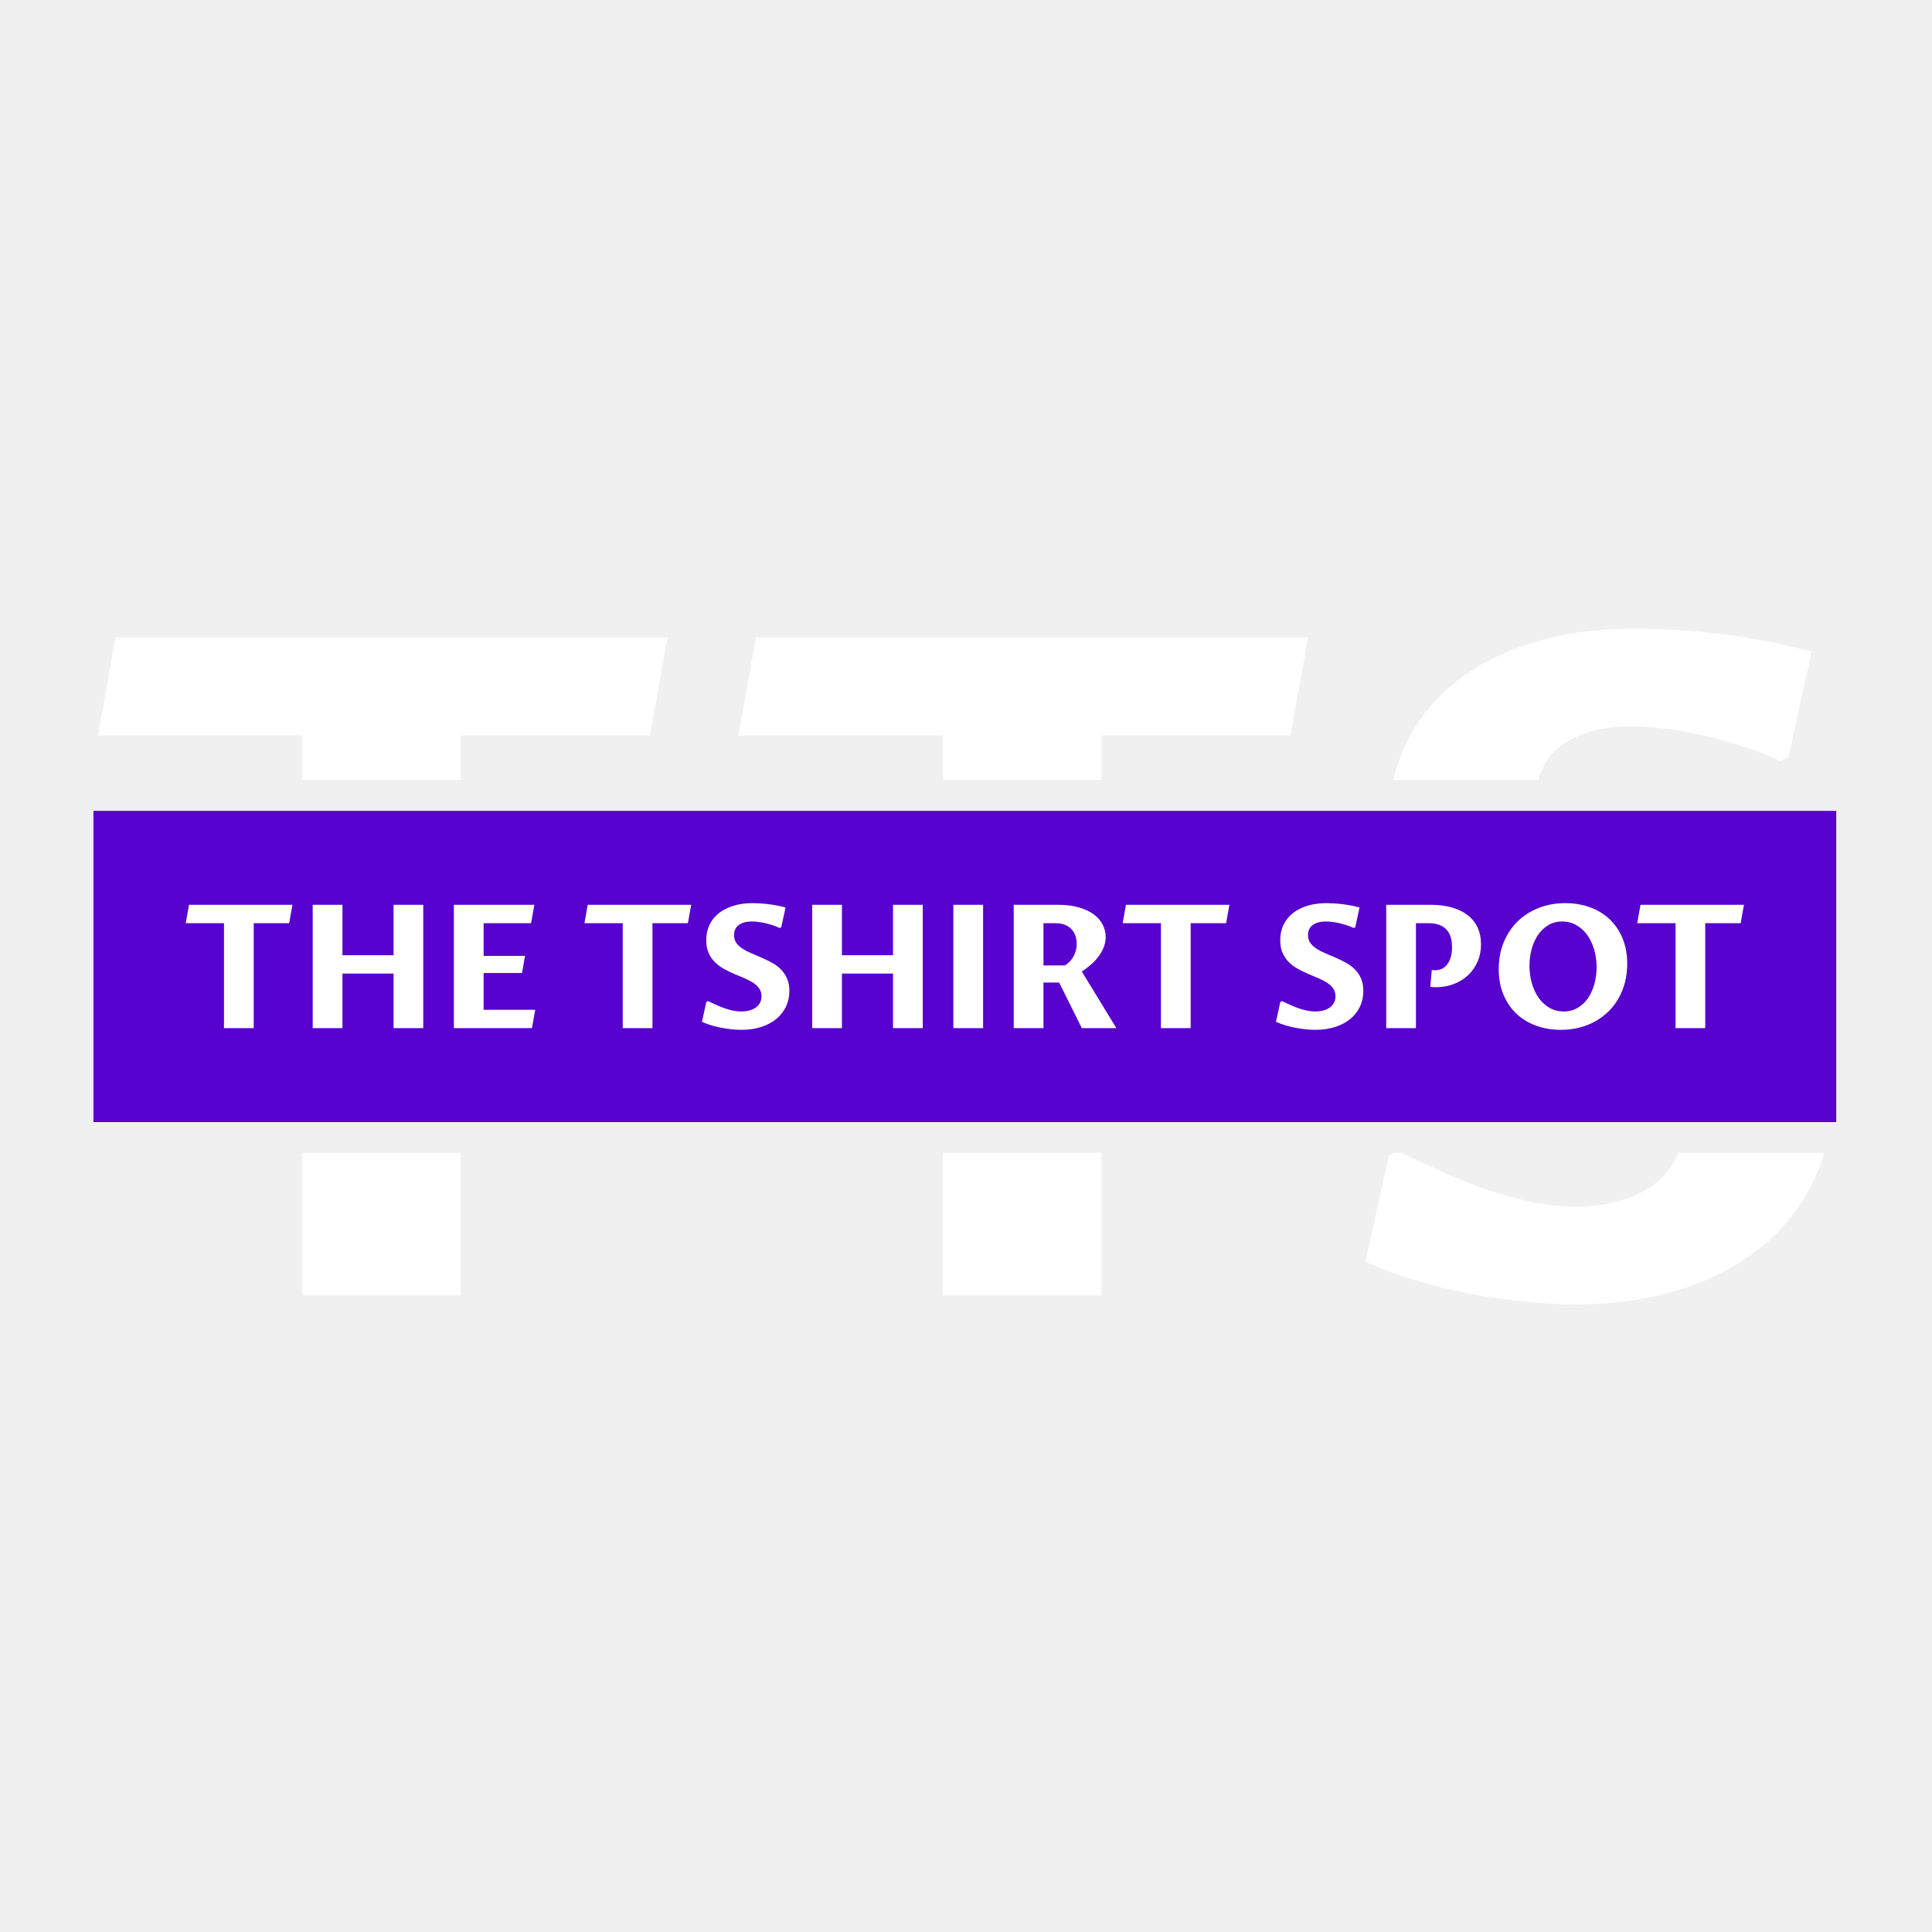
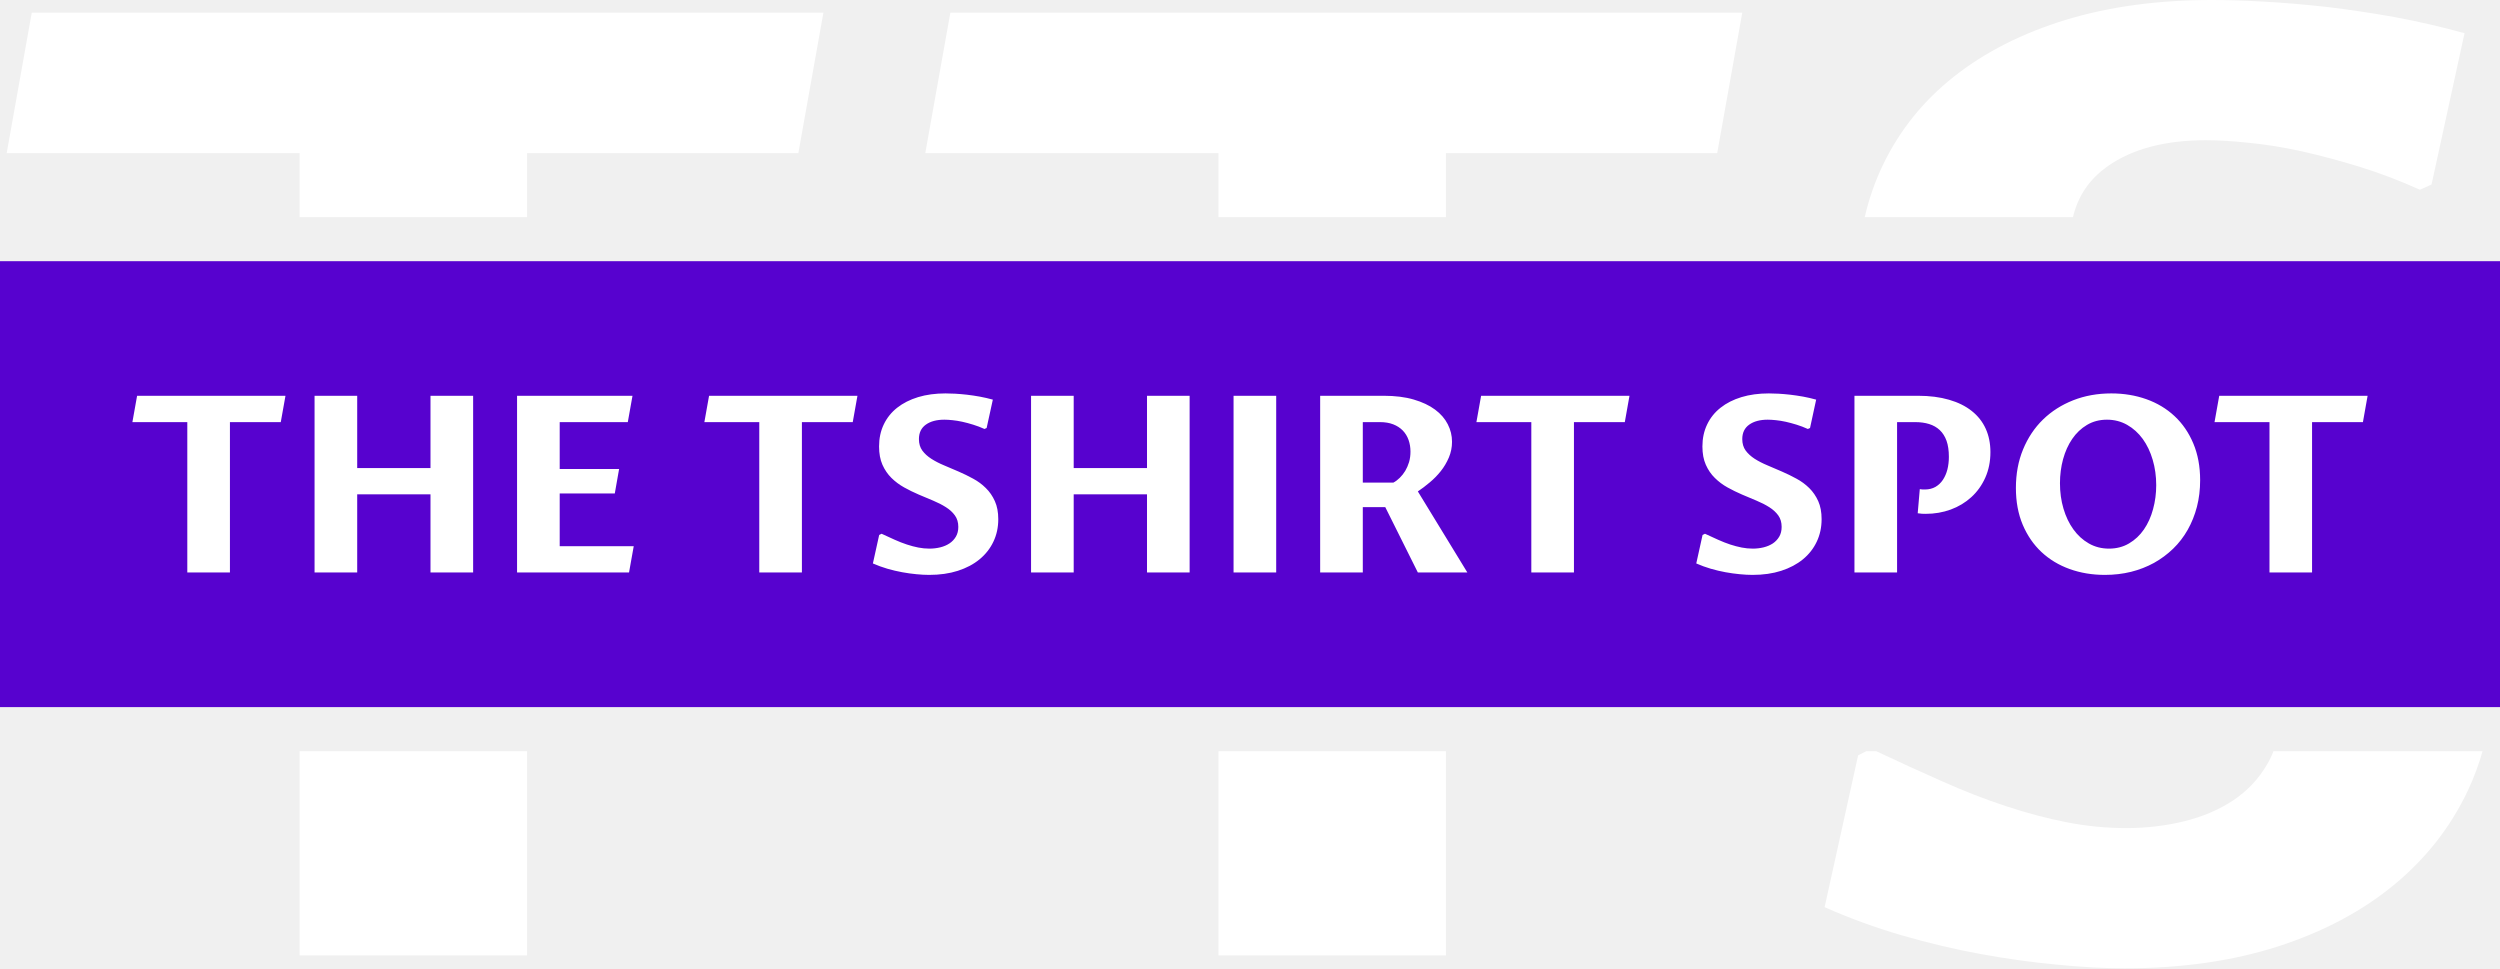
- <svg xmlns="http://www.w3.org/2000/svg" width="100" height="100" viewBox="0 0 100 100" fill="none">
-   <path d="M4.836 58.08V41.97H95.043V58.08H4.836Z" fill="#5702CF" />
-   <path d="M7.224 55.692V44.358H92.655V55.692H7.224Z" fill="#5702CF" />
-   <path d="M13.133 47.784V53.216H11.594V47.784H9.613L9.783 46.832H15.137L14.967 47.784H13.133ZM17.725 53.216H16.186V46.832H17.725V49.443H20.37V46.832H21.908V53.216H20.37V50.393H17.725V53.216ZM27.534 53.216H23.493V46.832H27.659L27.489 47.784H25.032V49.477H27.175L27.02 50.362H25.032V52.267H27.703L27.534 53.216ZM33.771 47.784V53.216H32.233V47.784H30.252L30.421 46.832H35.776L35.606 47.784H33.771ZM38.372 52.354C38.509 52.354 38.64 52.339 38.765 52.308C38.89 52.277 39 52.23 39.095 52.167C39.191 52.103 39.269 52.021 39.327 51.922C39.385 51.824 39.414 51.706 39.414 51.569C39.414 51.406 39.373 51.268 39.291 51.155C39.211 51.042 39.102 50.943 38.967 50.857C38.832 50.771 38.679 50.693 38.508 50.621C38.337 50.55 38.162 50.476 37.983 50.4C37.803 50.323 37.629 50.237 37.46 50.143C37.29 50.048 37.137 49.934 37.002 49.8C36.867 49.667 36.759 49.508 36.677 49.324C36.596 49.139 36.555 48.919 36.555 48.663C36.555 48.37 36.612 48.104 36.725 47.867C36.838 47.631 36.999 47.43 37.209 47.264C37.418 47.099 37.67 46.971 37.965 46.881C38.26 46.791 38.589 46.747 38.952 46.747C39.051 46.747 39.166 46.75 39.298 46.757C39.431 46.765 39.572 46.776 39.723 46.793C39.874 46.811 40.03 46.834 40.189 46.863C40.349 46.892 40.506 46.929 40.66 46.972L40.437 47.996L40.359 48.032C40.223 47.97 40.087 47.918 39.952 47.876C39.817 47.835 39.686 47.8 39.559 47.771C39.433 47.744 39.315 47.725 39.204 47.714C39.094 47.702 38.998 47.696 38.913 47.696C38.633 47.696 38.41 47.756 38.244 47.875C38.077 47.994 37.994 48.168 37.994 48.398C37.994 48.561 38.034 48.698 38.115 48.81C38.196 48.922 38.304 49.021 38.44 49.108C38.575 49.195 38.727 49.274 38.899 49.345C39.071 49.417 39.247 49.492 39.425 49.57C39.604 49.648 39.779 49.733 39.95 49.827C40.121 49.92 40.274 50.033 40.409 50.166C40.544 50.3 40.653 50.457 40.733 50.639C40.816 50.82 40.857 51.037 40.857 51.291C40.857 51.587 40.798 51.858 40.682 52.103C40.565 52.349 40.398 52.561 40.182 52.74C39.967 52.918 39.705 53.057 39.398 53.156C39.092 53.254 38.746 53.304 38.363 53.304C38.222 53.304 38.068 53.295 37.901 53.279C37.736 53.263 37.566 53.239 37.391 53.207C37.215 53.175 37.036 53.133 36.855 53.081C36.676 53.028 36.501 52.965 36.332 52.89L36.559 51.862L36.646 51.817C36.812 51.896 36.97 51.968 37.121 52.035C37.272 52.103 37.419 52.16 37.56 52.206C37.701 52.253 37.837 52.289 37.971 52.315C38.105 52.341 38.239 52.354 38.372 52.354ZM43.578 53.216H42.04V46.832H43.578V49.443H46.223V46.832H47.762V53.216H46.223V50.393H43.578V53.216ZM50.885 46.832V53.216H49.346V46.832H50.885ZM54.82 50.855H54.01V53.216H52.471V46.832H54.763C55.178 46.832 55.54 46.878 55.848 46.968C56.156 47.058 56.413 47.18 56.617 47.332C56.822 47.484 56.975 47.661 57.076 47.862C57.178 48.062 57.23 48.273 57.23 48.494C57.23 48.694 57.191 48.883 57.115 49.062C57.04 49.24 56.944 49.404 56.825 49.554C56.706 49.704 56.572 49.84 56.425 49.963C56.278 50.087 56.136 50.195 55.996 50.288L57.783 53.216H55.996L54.82 50.855ZM54.01 47.784V49.97H55.111C55.193 49.927 55.271 49.869 55.345 49.795C55.419 49.722 55.484 49.639 55.541 49.545C55.597 49.451 55.643 49.346 55.679 49.229C55.713 49.113 55.73 48.986 55.73 48.851C55.73 48.7 55.707 48.559 55.661 48.428C55.614 48.297 55.545 48.183 55.452 48.087C55.359 47.992 55.244 47.917 55.108 47.864C54.971 47.81 54.811 47.784 54.627 47.784H54.01ZM61.629 47.784V53.216H60.09V47.784H58.109L58.279 46.832H63.633L63.464 47.784H61.629ZM68.082 52.354C68.218 52.354 68.348 52.339 68.473 52.308C68.598 52.277 68.709 52.23 68.805 52.167C68.9 52.103 68.977 52.021 69.035 51.922C69.094 51.824 69.123 51.706 69.123 51.569C69.123 51.406 69.082 51.268 69.002 51.155C68.919 51.042 68.811 50.943 68.677 50.857C68.541 50.771 68.388 50.693 68.216 50.621C68.045 50.55 67.87 50.476 67.692 50.4C67.513 50.323 67.339 50.237 67.169 50.143C66.999 50.048 66.846 49.934 66.712 49.8C66.576 49.667 66.468 49.508 66.387 49.324C66.305 49.139 66.264 48.919 66.264 48.663C66.264 48.37 66.321 48.104 66.435 47.867C66.548 47.631 66.709 47.43 66.919 47.264C67.127 47.099 67.379 46.971 67.674 46.881C67.969 46.791 68.298 46.747 68.661 46.747C68.76 46.747 68.875 46.75 69.007 46.757C69.139 46.765 69.281 46.776 69.432 46.793C69.583 46.811 69.739 46.834 69.899 46.863C70.059 46.892 70.215 46.929 70.369 46.972L70.147 47.996L70.069 48.032C69.932 47.97 69.796 47.918 69.662 47.876C69.526 47.835 69.395 47.8 69.269 47.771C69.143 47.744 69.025 47.725 68.914 47.714C68.803 47.702 68.706 47.696 68.621 47.696C68.343 47.696 68.121 47.756 67.954 47.875C67.786 47.994 67.702 48.168 67.702 48.398C67.702 48.561 67.743 48.698 67.824 48.81C67.906 48.922 68.014 49.021 68.148 49.108C68.284 49.195 68.438 49.274 68.609 49.345C68.78 49.417 68.955 49.492 69.134 49.57C69.312 49.648 69.487 49.733 69.658 49.827C69.83 49.92 69.983 50.033 70.119 50.166C70.253 50.3 70.362 50.457 70.444 50.639C70.525 50.82 70.565 51.037 70.565 51.291C70.565 51.587 70.507 51.858 70.39 52.103C70.275 52.349 70.109 52.561 69.892 52.74C69.676 52.918 69.414 53.057 69.107 53.156C68.801 53.254 68.457 53.304 68.074 53.304C67.931 53.304 67.777 53.295 67.611 53.279C67.446 53.263 67.275 53.239 67.099 53.207C66.923 53.175 66.745 53.133 66.566 53.081C66.386 53.028 66.212 52.965 66.043 52.89L66.269 51.862L66.357 51.817C66.522 51.896 66.68 51.968 66.831 52.035C66.983 52.103 67.128 52.16 67.269 52.206C67.41 52.253 67.548 52.289 67.681 52.315C67.814 52.341 67.948 52.354 68.082 52.354ZM73.288 47.784V53.216H71.75V46.832H74.042C74.463 46.832 74.837 46.88 75.162 46.975C75.487 47.069 75.761 47.205 75.983 47.382C76.206 47.559 76.374 47.773 76.487 48.023C76.6 48.273 76.656 48.554 76.656 48.867C76.656 49.207 76.594 49.515 76.471 49.791C76.347 50.068 76.179 50.302 75.967 50.495C75.756 50.689 75.508 50.838 75.225 50.943C74.942 51.046 74.64 51.098 74.32 51.098C74.274 51.098 74.229 51.097 74.186 51.094C74.142 51.092 74.091 51.086 74.033 51.076L74.108 50.206C74.13 50.211 74.159 50.215 74.195 50.216C74.23 50.217 74.261 50.218 74.29 50.218C74.435 50.218 74.562 50.187 74.672 50.125C74.78 50.062 74.87 49.977 74.941 49.87C75.013 49.763 75.067 49.638 75.104 49.495C75.139 49.352 75.157 49.2 75.157 49.038C75.157 48.811 75.129 48.618 75.073 48.46C75.016 48.302 74.935 48.173 74.829 48.073C74.723 47.973 74.595 47.9 74.445 47.853C74.295 47.807 74.127 47.784 73.942 47.784H73.288ZM80.934 52.354C81.204 52.354 81.445 52.292 81.657 52.167C81.87 52.042 82.049 51.874 82.194 51.664C82.339 51.453 82.45 51.209 82.524 50.93C82.601 50.653 82.639 50.363 82.639 50.061C82.639 49.736 82.596 49.431 82.512 49.145C82.427 48.859 82.308 48.608 82.153 48.392C81.997 48.178 81.81 48.008 81.591 47.884C81.371 47.759 81.128 47.696 80.861 47.696C80.591 47.696 80.351 47.759 80.14 47.885C79.929 48.011 79.752 48.18 79.608 48.39C79.464 48.601 79.354 48.845 79.278 49.122C79.203 49.399 79.166 49.689 79.166 49.991C79.166 50.317 79.208 50.623 79.292 50.909C79.377 51.195 79.496 51.445 79.649 51.658C79.803 51.872 79.988 52.042 80.206 52.167C80.425 52.292 80.668 52.354 80.934 52.354ZM80.786 53.304C80.33 53.304 79.907 53.233 79.515 53.091C79.125 52.951 78.786 52.746 78.498 52.477C78.211 52.209 77.986 51.88 77.822 51.49C77.657 51.101 77.575 50.659 77.575 50.163C77.575 49.653 77.662 49.189 77.834 48.771C78.007 48.351 78.246 47.991 78.553 47.691C78.86 47.392 79.223 47.16 79.642 46.995C80.062 46.829 80.521 46.747 81.018 46.747C81.47 46.747 81.892 46.816 82.284 46.956C82.674 47.095 83.013 47.299 83.301 47.568C83.589 47.837 83.814 48.166 83.977 48.555C84.141 48.944 84.224 49.386 84.224 49.883C84.224 50.223 84.185 50.543 84.108 50.844C84.029 51.144 83.918 51.422 83.774 51.676C83.63 51.931 83.455 52.158 83.249 52.358C83.042 52.558 82.812 52.728 82.558 52.87C82.304 53.011 82.028 53.118 81.73 53.193C81.432 53.267 81.117 53.304 80.786 53.304ZM88.262 47.784V53.216H86.726V47.784H84.743L84.912 46.832H90.266L90.097 47.784H88.262Z" fill="white" />
-   <path d="M23.854 38.066V40.378H15.646V38.066H5.077L5.982 32.991H34.547L33.643 38.066H23.854ZM23.854 67.05H15.646V59.673H23.854V67.05ZM57.009 38.066V40.378H48.801V38.066H38.222L39.127 32.991H67.702L66.797 38.066H57.009ZM57.009 67.05H48.801V59.673H57.009V67.05ZM81.556 62.451C82.286 62.451 82.985 62.369 83.651 62.204C84.318 62.039 84.905 61.788 85.413 61.451C85.927 61.109 86.336 60.674 86.641 60.147C86.73 59.997 86.805 59.839 86.869 59.673H94.415C94.274 60.168 94.095 60.647 93.878 61.109C93.256 62.423 92.367 63.556 91.212 64.508C90.056 65.46 88.663 66.2 87.031 66.726C85.394 67.253 83.553 67.517 81.509 67.517C80.747 67.517 79.925 67.472 79.043 67.383C78.16 67.301 77.249 67.174 76.31 67.003C75.376 66.831 74.428 66.606 73.463 66.327C72.504 66.047 71.575 65.708 70.673 65.308L71.882 59.823L72.177 59.673H72.534C73.349 60.058 74.132 60.416 74.882 60.747C75.688 61.109 76.469 61.413 77.224 61.661C77.973 61.909 78.703 62.102 79.414 62.242C80.131 62.382 80.845 62.451 81.556 62.451ZM72.768 38.513C73.371 37.25 74.231 36.177 75.348 35.295C76.465 34.413 77.811 33.73 79.385 33.248C80.953 32.772 82.709 32.534 84.651 32.534C85.178 32.534 85.793 32.553 86.498 32.591C87.203 32.629 87.958 32.693 88.764 32.781C89.571 32.877 90.399 33 91.25 33.153C92.1 33.311 92.938 33.505 93.763 33.733L92.573 39.199L92.154 39.389C91.424 39.059 90.701 38.783 89.983 38.561C89.26 38.339 88.561 38.152 87.888 37.999C87.216 37.853 86.584 37.751 85.993 37.694C85.403 37.631 84.886 37.599 84.442 37.599C82.95 37.599 81.76 37.917 80.871 38.551C80.227 39.008 79.815 39.617 79.634 40.378H72.121C72.271 39.723 72.487 39.102 72.768 38.513Z" fill="white" />
+ <svg xmlns="http://www.w3.org/2000/svg" width="142" height="55" viewBox="0 0 142 55" fill="none">
+   <path d="M0 40.164V14.836H142V40.164H0Z" fill="#5702CF" />
+   <path d="M3.759 36.409V18.591H138.24V36.409H3.759Z" fill="#5702CF" />
+   <path d="M13.06 23.976V32.517H10.639V23.976H7.52L7.787 22.48H16.215L15.948 23.976H13.06ZM20.289 32.517H17.867V22.48H20.289V26.585H24.452V22.48H26.874V32.517H24.452V28.078H20.289V32.517ZM35.729 32.517H29.369V22.48H35.926L35.659 23.976H31.791V26.639H35.165L34.92 28.03H31.791V31.024H35.996L35.729 32.517ZM45.548 23.976V32.517H43.127V23.976H40.008L40.275 22.48H48.703L48.436 23.976H45.548ZM52.791 31.162C53.006 31.162 53.212 31.137 53.409 31.089C53.606 31.04 53.779 30.966 53.929 30.867C54.081 30.766 54.202 30.638 54.294 30.483C54.386 30.327 54.432 30.142 54.432 29.927C54.432 29.671 54.367 29.454 54.238 29.276C54.111 29.098 53.94 28.942 53.727 28.808C53.515 28.673 53.274 28.549 53.005 28.437C52.735 28.325 52.459 28.209 52.178 28.089C51.896 27.968 51.621 27.833 51.355 27.685C51.087 27.536 50.847 27.356 50.633 27.146C50.422 26.937 50.251 26.687 50.122 26.397C49.995 26.107 49.931 25.761 49.931 25.359C49.931 24.897 50.02 24.48 50.198 24.108C50.376 23.735 50.63 23.419 50.959 23.159C51.289 22.899 51.686 22.698 52.15 22.556C52.615 22.416 53.133 22.346 53.704 22.346C53.859 22.346 54.041 22.351 54.249 22.362C54.457 22.374 54.68 22.392 54.918 22.419C55.156 22.447 55.4 22.483 55.651 22.528C55.902 22.575 56.149 22.632 56.393 22.699L56.041 24.31L55.918 24.366C55.704 24.269 55.491 24.187 55.277 24.122C55.066 24.056 54.86 24.001 54.659 23.956C54.461 23.913 54.274 23.883 54.1 23.866C53.928 23.848 53.775 23.838 53.642 23.838C53.202 23.838 52.851 23.932 52.589 24.119C52.327 24.306 52.195 24.58 52.195 24.941C52.195 25.197 52.259 25.413 52.386 25.589C52.514 25.765 52.684 25.921 52.898 26.058C53.109 26.194 53.35 26.319 53.62 26.431C53.891 26.543 54.168 26.661 54.449 26.785C54.73 26.906 55.005 27.041 55.275 27.189C55.544 27.334 55.785 27.512 55.996 27.722C56.21 27.931 56.38 28.179 56.508 28.465C56.637 28.75 56.702 29.091 56.702 29.489C56.702 29.955 56.61 30.381 56.426 30.766C56.243 31.153 55.981 31.487 55.64 31.768C55.301 32.048 54.89 32.266 54.406 32.422C53.923 32.577 53.38 32.654 52.777 32.654C52.554 32.654 52.312 32.641 52.049 32.615C51.789 32.591 51.521 32.553 51.246 32.503C50.969 32.452 50.688 32.386 50.403 32.304C50.12 32.221 49.846 32.121 49.58 32.004L49.937 30.387L50.074 30.317C50.335 30.441 50.584 30.555 50.822 30.659C51.059 30.766 51.29 30.856 51.513 30.929C51.734 31.002 51.949 31.059 52.159 31.1C52.37 31.141 52.581 31.162 52.791 31.162ZM60.986 32.517H58.564V22.48H60.986V26.585H65.15V22.48H67.571V32.517H65.15V28.078H60.986V32.517ZM72.488 22.48V32.517H70.066V22.48H72.488ZM78.683 28.805H77.407V32.517H74.985V22.48H78.593C79.246 22.48 79.816 22.551 80.301 22.694C80.786 22.836 81.189 23.026 81.512 23.266C81.834 23.505 82.075 23.783 82.234 24.099C82.395 24.413 82.475 24.745 82.475 25.093C82.475 25.407 82.415 25.704 82.296 25.985C82.177 26.265 82.025 26.524 81.838 26.759C81.65 26.995 81.441 27.209 81.208 27.402C80.978 27.596 80.753 27.767 80.534 27.913L83.346 32.517H80.534L78.683 28.805ZM77.407 23.976V27.413H79.141C79.27 27.346 79.392 27.254 79.508 27.138C79.625 27.024 79.728 26.893 79.818 26.745C79.906 26.597 79.978 26.432 80.034 26.249C80.088 26.065 80.115 25.867 80.115 25.654C80.115 25.416 80.079 25.195 80.006 24.989C79.933 24.783 79.823 24.604 79.677 24.453C79.531 24.303 79.35 24.186 79.135 24.102C78.919 24.018 78.668 23.976 78.379 23.976H77.407ZM89.4 23.976V32.517H86.979V23.976H83.86L84.127 22.48H92.555L92.289 23.976H89.4ZM99.559 31.162C99.773 31.162 99.978 31.137 100.175 31.089C100.371 31.04 100.545 30.966 100.697 30.867C100.847 30.766 100.968 30.638 101.06 30.483C101.151 30.327 101.197 30.142 101.197 29.927C101.197 29.671 101.134 29.454 101.006 29.276C100.877 29.098 100.707 28.942 100.495 28.808C100.281 28.673 100.04 28.549 99.77 28.437C99.5 28.325 99.225 28.209 98.944 28.089C98.663 27.968 98.389 27.833 98.121 27.685C97.853 27.536 97.613 27.356 97.402 27.146C97.188 26.937 97.018 26.687 96.89 26.397C96.761 26.107 96.697 25.761 96.697 25.359C96.697 24.897 96.787 24.48 96.966 24.108C97.144 23.735 97.398 23.419 97.728 23.159C98.055 22.899 98.451 22.698 98.916 22.556C99.38 22.416 99.898 22.346 100.47 22.346C100.625 22.346 100.807 22.351 101.015 22.362C101.223 22.374 101.445 22.392 101.683 22.419C101.921 22.447 102.166 22.483 102.419 22.528C102.67 22.575 102.917 22.632 103.158 22.699L102.81 24.31L102.686 24.366C102.471 24.269 102.257 24.187 102.046 24.122C101.832 24.056 101.626 24.001 101.428 23.956C101.229 23.913 101.043 23.883 100.869 23.866C100.694 23.848 100.541 23.838 100.408 23.838C99.969 23.838 99.619 23.932 99.357 24.119C99.093 24.306 98.961 24.58 98.961 24.941C98.961 25.197 99.025 25.413 99.152 25.589C99.281 25.765 99.452 25.921 99.663 26.058C99.877 26.194 100.118 26.319 100.388 26.431C100.658 26.543 100.933 26.661 101.214 26.785C101.495 26.906 101.77 27.041 102.04 27.189C102.31 27.334 102.551 27.512 102.765 27.722C102.977 27.931 103.147 28.179 103.276 28.465C103.404 28.75 103.467 29.091 103.467 29.489C103.467 29.955 103.375 30.381 103.192 30.766C103.01 31.153 102.749 31.487 102.408 31.768C102.067 32.048 101.655 32.266 101.172 32.422C100.691 32.577 100.148 32.654 99.545 32.654C99.321 32.654 99.078 32.641 98.818 32.615C98.557 32.591 98.289 32.553 98.011 32.503C97.734 32.452 97.454 32.386 97.171 32.304C96.888 32.221 96.614 32.121 96.348 32.004L96.705 30.387L96.843 30.317C97.103 30.441 97.352 30.555 97.59 30.659C97.828 30.766 98.057 30.856 98.278 30.929C98.501 31.002 98.718 31.059 98.927 31.1C99.137 31.141 99.348 31.162 99.559 31.162ZM107.754 23.976V32.517H105.333V22.48H108.94C109.603 22.48 110.191 22.555 110.704 22.705C111.216 22.852 111.646 23.066 111.997 23.345C112.347 23.623 112.611 23.959 112.789 24.352C112.967 24.745 113.056 25.187 113.056 25.679C113.056 26.214 112.958 26.698 112.764 27.132C112.569 27.566 112.305 27.935 111.971 28.238C111.638 28.543 111.248 28.778 110.803 28.942C110.357 29.105 109.882 29.186 109.378 29.186C109.305 29.186 109.235 29.184 109.168 29.181C109.098 29.177 109.018 29.168 108.926 29.153L109.044 27.783C109.08 27.793 109.125 27.798 109.182 27.8C109.236 27.802 109.286 27.803 109.331 27.803C109.559 27.803 109.759 27.754 109.932 27.657C110.102 27.558 110.244 27.424 110.356 27.256C110.468 27.087 110.554 26.891 110.612 26.667C110.668 26.442 110.696 26.203 110.696 25.948C110.696 25.591 110.652 25.288 110.564 25.039C110.474 24.791 110.346 24.587 110.179 24.43C110.012 24.273 109.811 24.158 109.575 24.085C109.339 24.012 109.075 23.976 108.783 23.976H107.754ZM119.79 31.162C120.215 31.162 120.594 31.064 120.928 30.867C121.263 30.671 121.545 30.407 121.773 30.076C122.002 29.745 122.175 29.36 122.293 28.923C122.413 28.487 122.473 28.031 122.473 27.556C122.473 27.046 122.406 26.566 122.273 26.117C122.141 25.666 121.952 25.271 121.709 24.933C121.463 24.596 121.168 24.329 120.824 24.133C120.477 23.936 120.094 23.838 119.675 23.838C119.25 23.838 118.871 23.938 118.54 24.136C118.208 24.334 117.929 24.599 117.703 24.93C117.476 25.261 117.303 25.644 117.183 26.08C117.065 26.516 117.006 26.972 117.006 27.447C117.006 27.959 117.072 28.44 117.205 28.889C117.338 29.34 117.526 29.733 117.767 30.067C118.009 30.404 118.301 30.671 118.644 30.867C118.988 31.064 119.37 31.162 119.79 31.162ZM119.557 32.654C118.839 32.654 118.173 32.543 117.556 32.321C116.942 32.1 116.408 31.778 115.955 31.355C115.504 30.933 115.149 30.415 114.89 29.804C114.632 29.192 114.503 28.496 114.503 27.716C114.503 26.915 114.638 26.186 114.91 25.527C115.182 24.867 115.559 24.301 116.042 23.83C116.525 23.36 117.097 22.996 117.756 22.736C118.417 22.476 119.139 22.346 119.922 22.346C120.634 22.346 121.298 22.455 121.914 22.674C122.528 22.893 123.062 23.213 123.515 23.636C123.969 24.059 124.323 24.576 124.58 25.188C124.838 25.8 124.968 26.495 124.968 27.276C124.968 27.811 124.907 28.315 124.785 28.788C124.662 29.259 124.486 29.695 124.26 30.096C124.033 30.496 123.758 30.853 123.434 31.167C123.108 31.482 122.745 31.75 122.347 31.973C121.946 32.193 121.511 32.363 121.043 32.48C120.573 32.596 120.077 32.654 119.557 32.654ZM131.325 23.976V32.517H128.907V23.976H125.785L126.052 22.48H134.48L134.214 23.976H131.325Z" fill="white" />
+   <path d="M29.938 8.698V12.332H17.018V8.698H0.38L1.804 0.719H46.77L45.346 8.698H29.938ZM29.938 54.266H17.018V42.667H29.938V54.266ZM82.129 8.698V12.332H69.209V8.698H52.556L53.98 0.719H98.961L97.537 8.698H82.129ZM82.129 54.266H69.209V42.667H82.129V54.266ZM120.77 47.036C121.919 47.036 123.018 46.906 124.067 46.647C125.117 46.387 126.041 45.993 126.84 45.464C127.65 44.925 128.294 44.241 128.774 43.413C128.913 43.177 129.032 42.929 129.132 42.667H141.01C140.789 43.447 140.507 44.199 140.165 44.925C139.186 46.991 137.787 48.772 135.968 50.269C134.15 51.766 131.956 52.929 129.388 53.757C126.81 54.586 123.912 55 120.695 55C119.496 55 118.202 54.93 116.813 54.79C115.424 54.661 113.99 54.461 112.511 54.191C111.042 53.922 109.548 53.568 108.029 53.129C106.521 52.69 105.057 52.156 103.638 51.527L105.541 42.904L106.006 42.667H106.567C107.851 43.273 109.083 43.837 110.263 44.356C111.532 44.925 112.761 45.404 113.95 45.793C115.129 46.183 116.278 46.487 117.397 46.707C118.526 46.926 119.65 47.036 120.77 47.036ZM106.935 9.401C107.884 7.415 109.238 5.728 110.997 4.341C112.756 2.954 114.874 1.881 117.352 1.123C119.82 0.374 122.583 0 125.641 0C126.47 0 127.44 0.03 128.549 0.09C129.658 0.15 130.847 0.25 132.116 0.389C133.385 0.539 134.69 0.734 136.028 0.973C137.367 1.223 138.687 1.527 139.985 1.886L138.112 10.479L137.452 10.778C136.303 10.259 135.164 9.826 134.035 9.476C132.896 9.127 131.797 8.833 130.737 8.593C129.678 8.363 128.684 8.203 127.754 8.114C126.825 8.014 126.011 7.964 125.311 7.964C122.963 7.964 121.09 8.463 119.69 9.461C118.678 10.178 118.029 11.136 117.744 12.332H105.917C106.154 11.303 106.493 10.326 106.935 9.401Z" fill="white" />
</svg>
